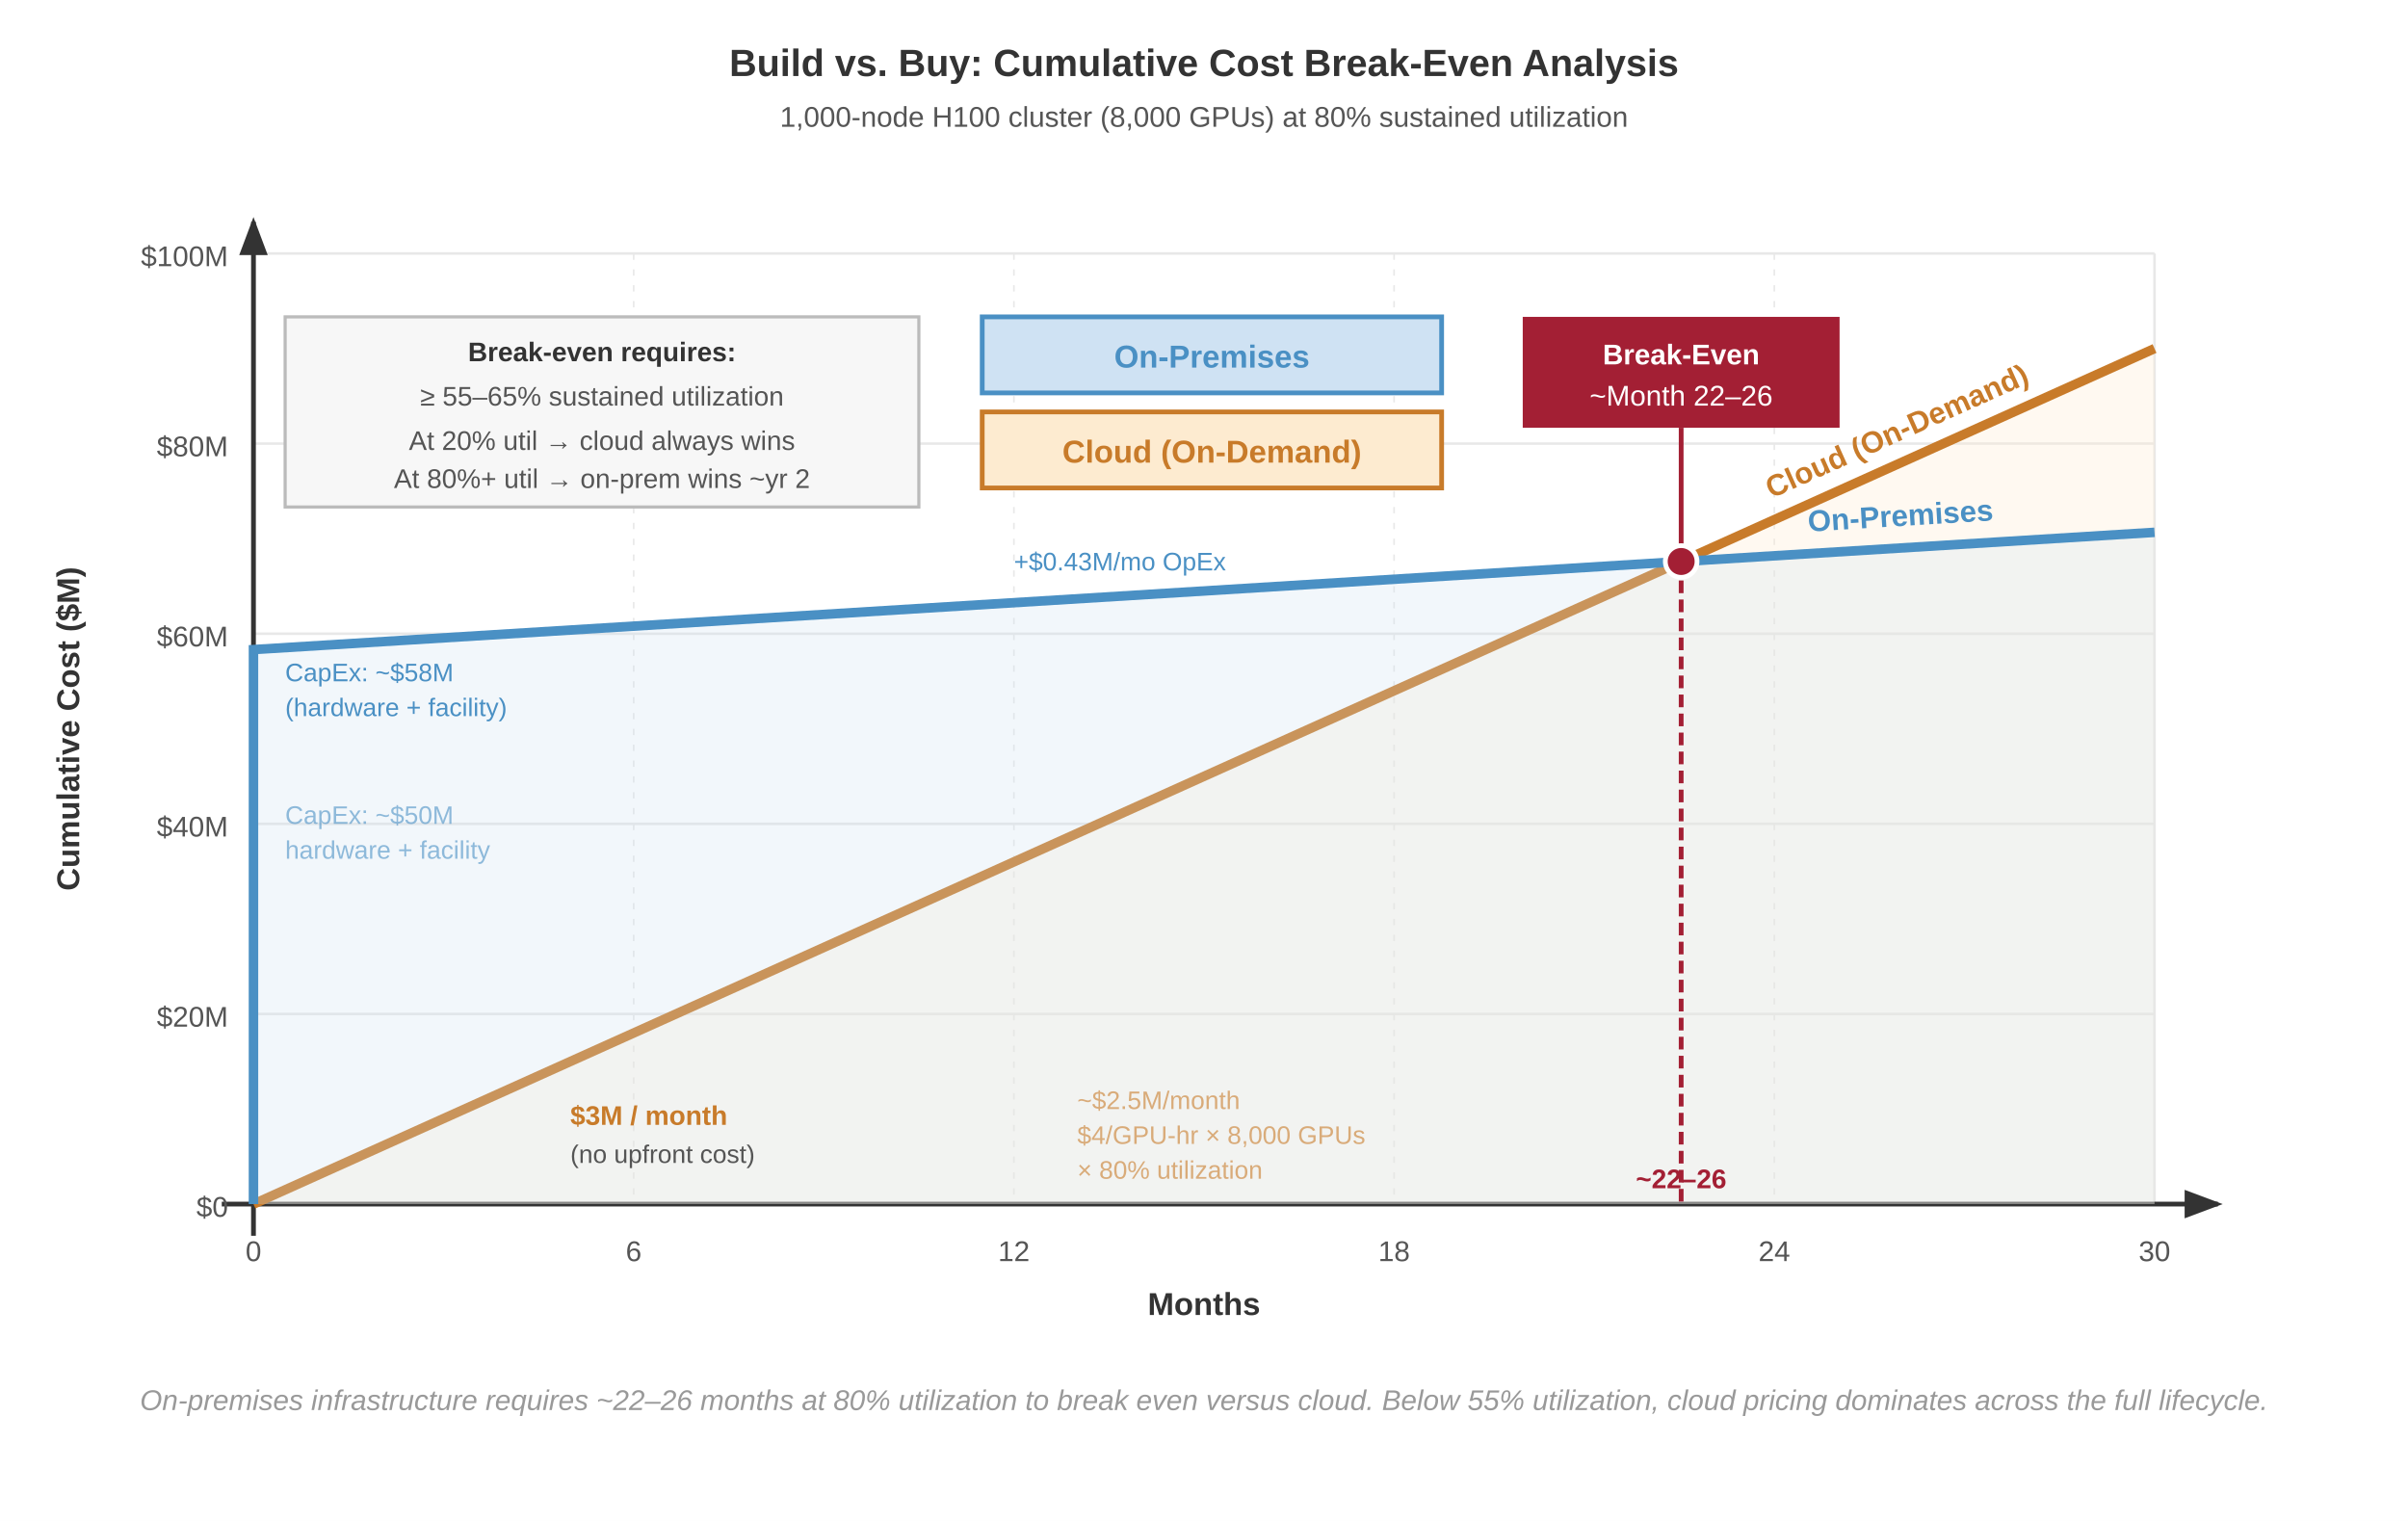
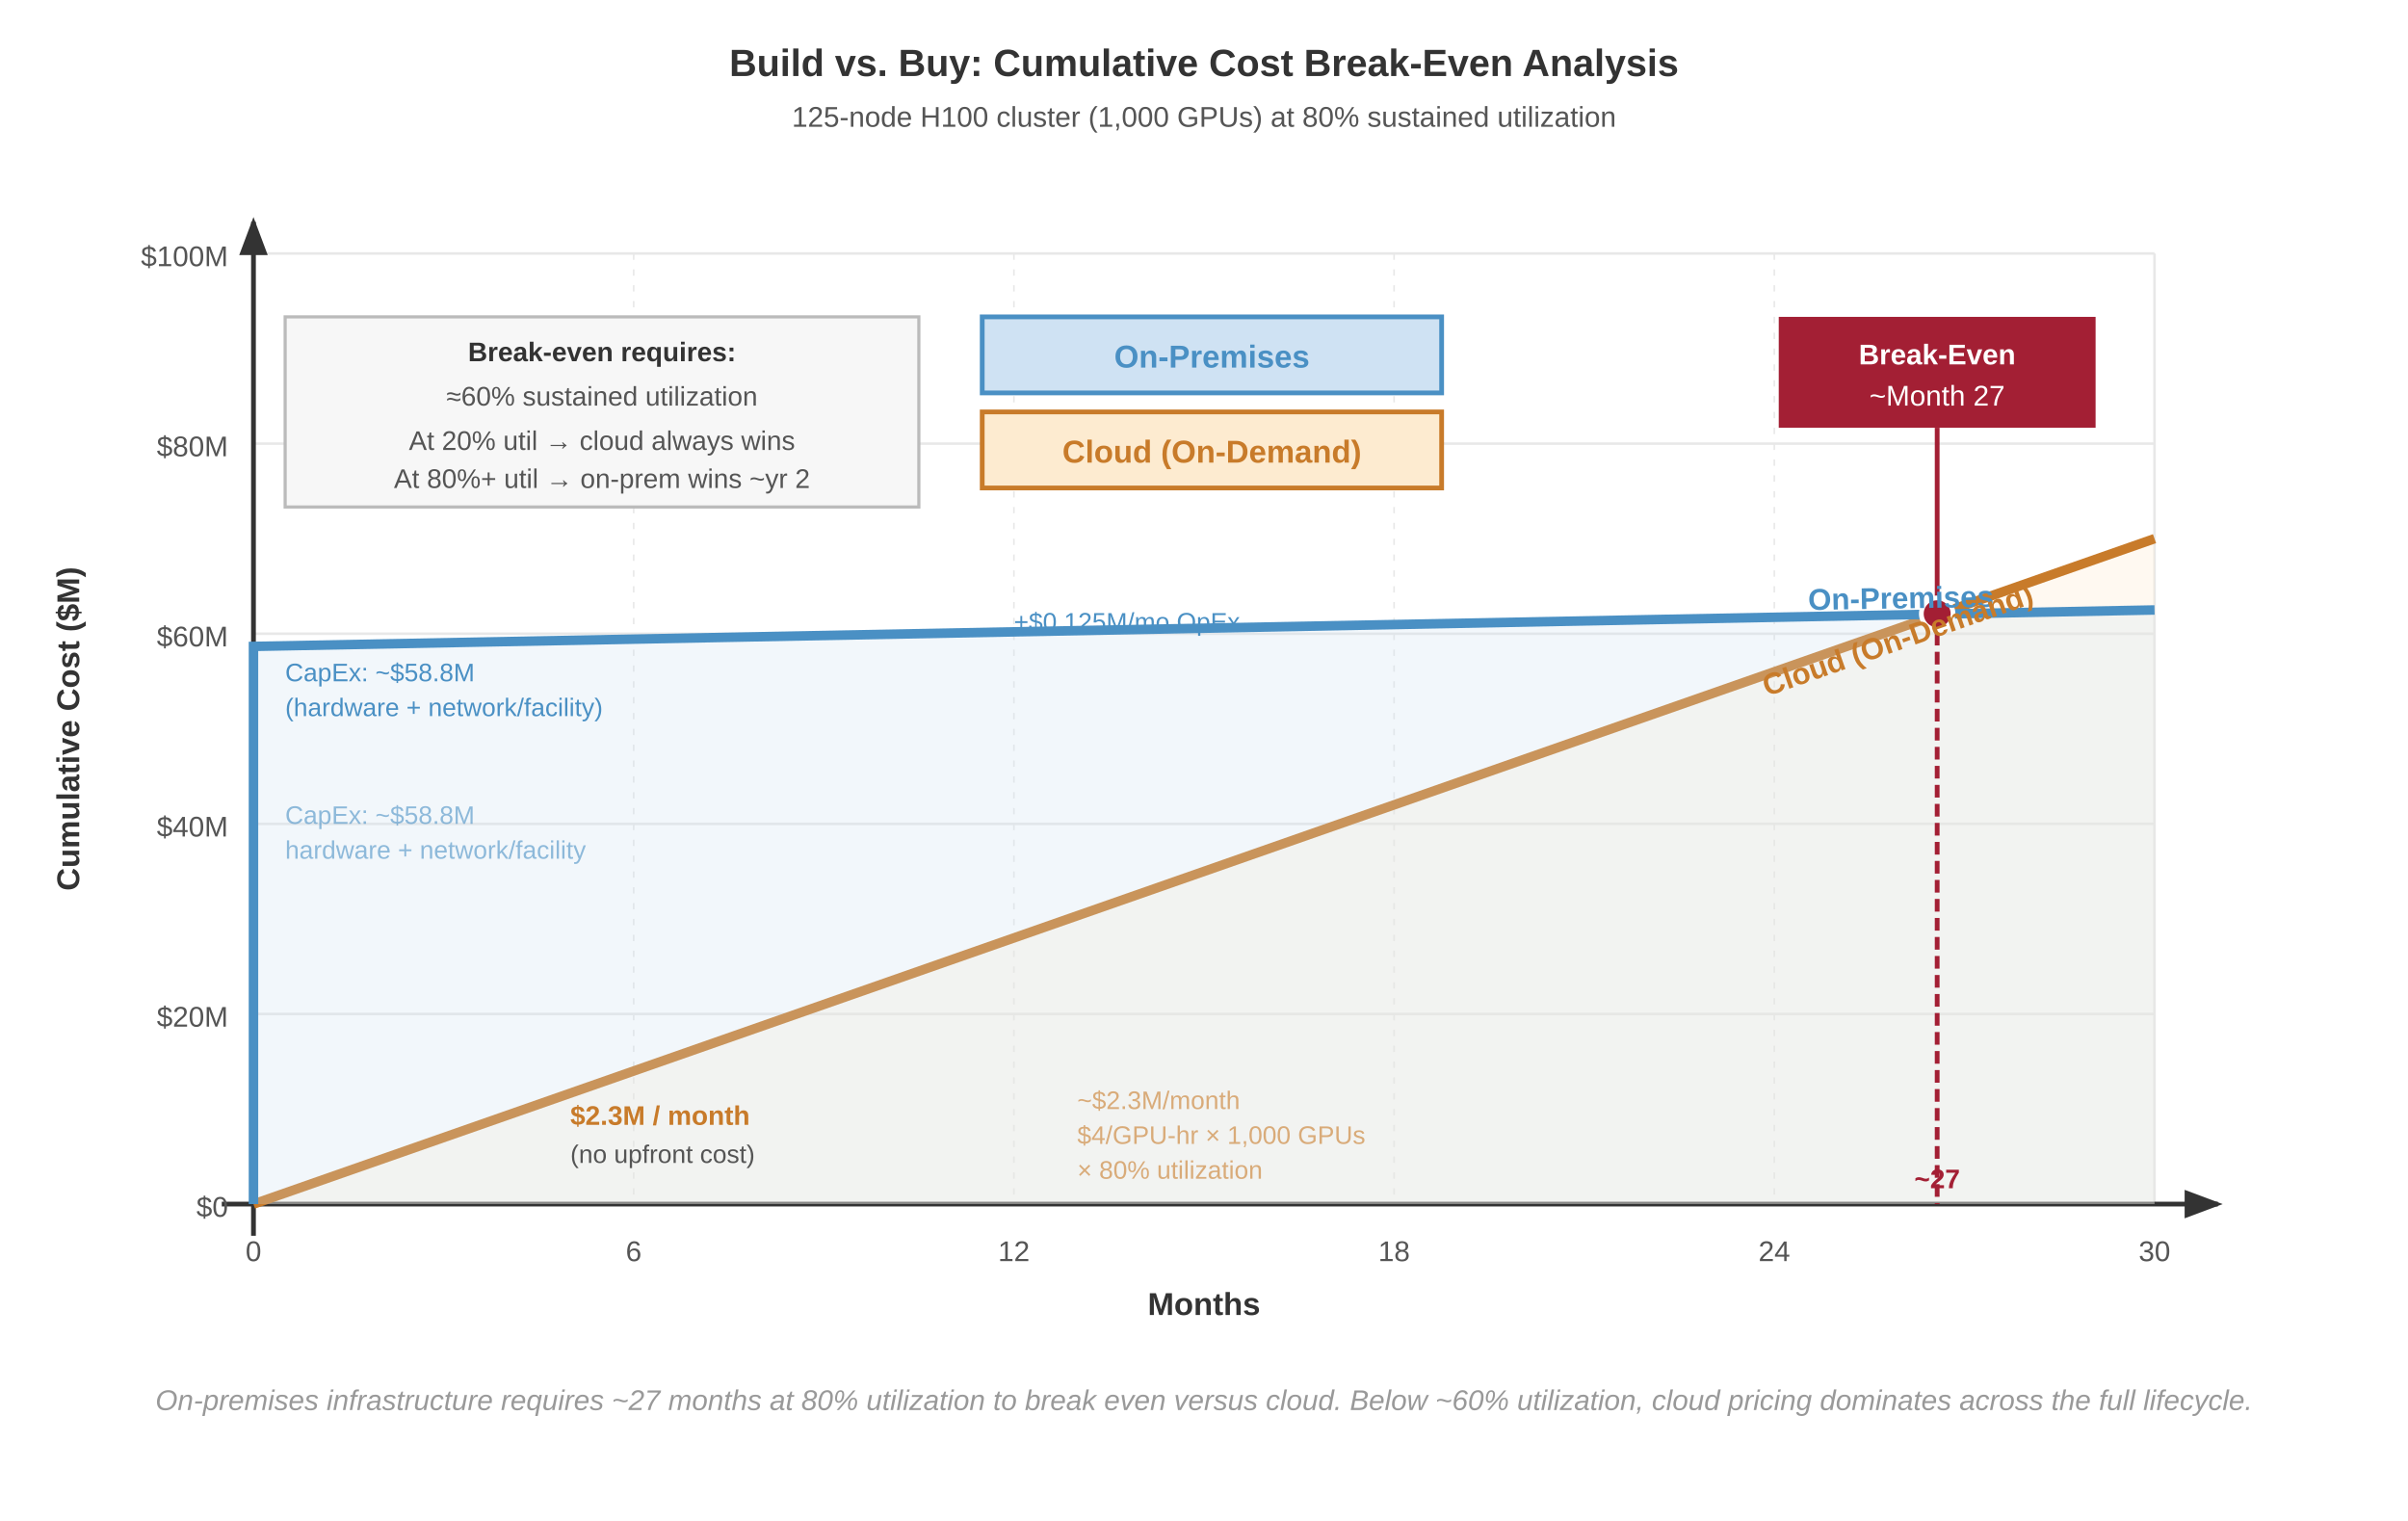
<svg xmlns="http://www.w3.org/2000/svg" font-family="Arial, Helvetica, sans-serif" viewBox="0 0 760 480">
  <rect width="760" height="480" fill="#fff" />
  <defs>
    <marker id="arrow" markerWidth="8" markerHeight="6" refX="7" refY="3" orient="auto">
      <path d="M0,0 L8,3 L0,6 Z" fill="#333" />
    </marker>
    <marker id="arrow-red" markerWidth="8" markerHeight="6" refX="7" refY="3" orient="auto">
      <path d="M0,0 L8,3 L0,6 Z" fill="#a31f34" />
    </marker>
  </defs>
  <text x="380" y="24" text-anchor="middle" font-size="12" font-weight="700" fill="#333">Build vs. Buy: Cumulative Cost Break-Even Analysis</text>
-   <text x="380" y="40" text-anchor="middle" font-size="9" fill="#555">1,000-node H100 cluster (8,000 GPUs) at 80% sustained utilization</text>
+   <text x="380" y="40" text-anchor="middle" font-size="9" fill="#555">125-node H100 cluster (1,000 GPUs) at 80% sustained utilization</text>
  <line x1="80" y1="380" x2="680" y2="380" stroke="#e8e8e8" stroke-width="0.8" />
  <line x1="80" y1="320" x2="680" y2="320" stroke="#e8e8e8" stroke-width="0.8" />
  <line x1="80" y1="260" x2="680" y2="260" stroke="#e8e8e8" stroke-width="0.8" />
  <line x1="80" y1="200" x2="680" y2="200" stroke="#e8e8e8" stroke-width="0.8" />
  <line x1="80" y1="140" x2="680" y2="140" stroke="#e8e8e8" stroke-width="0.8" />
  <line x1="80" y1="80" x2="680" y2="80" stroke="#e8e8e8" stroke-width="0.8" />
  <line x1="80" y1="80" x2="80" y2="380" stroke="#e8e8e8" stroke-width="0.8" />
  <line x1="200" y1="80" x2="200" y2="380" stroke="#e8e8e8" stroke-width="0.5" stroke-dasharray="2,3" />
  <line x1="320" y1="80" x2="320" y2="380" stroke="#e8e8e8" stroke-width="0.5" stroke-dasharray="2,3" />
  <line x1="440" y1="80" x2="440" y2="380" stroke="#e8e8e8" stroke-width="0.5" stroke-dasharray="2,3" />
  <line x1="560" y1="80" x2="560" y2="380" stroke="#e8e8e8" stroke-width="0.5" stroke-dasharray="2,3" />
  <line x1="680" y1="80" x2="680" y2="380" stroke="#e8e8e8" stroke-width="0.8" />
  <line x1="70" y1="380" x2="700" y2="380" stroke="#333" stroke-width="1.5" marker-end="url(#arrow)" />
  <line x1="80" y1="390" x2="80" y2="70" stroke="#333" stroke-width="1.5" marker-end="url(#arrow)" />
  <text x="80" y="398" text-anchor="middle" font-size="9" fill="#555">0</text>
  <text x="200" y="398" text-anchor="middle" font-size="9" fill="#555">6</text>
  <text x="320" y="398" text-anchor="middle" font-size="9" fill="#555">12</text>
  <text x="440" y="398" text-anchor="middle" font-size="9" fill="#555">18</text>
  <text x="560" y="398" text-anchor="middle" font-size="9" fill="#555">24</text>
  <text x="680" y="398" text-anchor="middle" font-size="9" fill="#555">30</text>
  <text x="380" y="415" text-anchor="middle" font-size="10" font-weight="700" fill="#333">Months</text>
  <text x="72" y="384" text-anchor="end" font-size="9" fill="#555">$0</text>
  <text x="72" y="324" text-anchor="end" font-size="9" fill="#555">$20M</text>
  <text x="72" y="264" text-anchor="end" font-size="9" fill="#555">$40M</text>
  <text x="72" y="204" text-anchor="end" font-size="9" fill="#555">$60M</text>
  <text x="72" y="144" text-anchor="end" font-size="9" fill="#555">$80M</text>
  <text x="72" y="84" text-anchor="end" font-size="9" fill="#555">$100M</text>
  <text x="25" y="230" text-anchor="middle" font-size="10" font-weight="700" fill="#333" transform="rotate(-90 25 230)">Cumulative Cost ($M)</text>
-   <polygon points="80,380 680,110 680,380" fill="#fdebd0" fill-opacity="0.3" />
-   <line x1="80" y1="380" x2="680" y2="110" stroke="#c87b2a" stroke-width="3" />
-   <polygon points="80,380 80,205 680,168 680,380" fill="#cfe2f3" fill-opacity="0.25" />
-   <polyline points="80,380 80,205 680,168" fill="none" stroke="#4a90c4" stroke-width="3" />
+   <polygon points="80,380 680,170 680,380" fill="#fdebd0" fill-opacity="0.3" />
+   <line x1="80" y1="380" x2="680" y2="170" stroke="#c87b2a" stroke-width="3" />
+   <polygon points="80,380 80,204 680,192.5 680,380" fill="#cfe2f3" fill-opacity="0.25" />
+   <polyline points="80,380 80,204 680,192.5" fill="none" stroke="#4a90c4" stroke-width="3" />
  <rect x="90" y="100" width="200" height="60" fill="#f7f7f7" stroke="#bbb" stroke-width="1" />
  <text x="190" y="114" text-anchor="middle" font-size="8.5" font-weight="700" fill="#333">Break-even requires:</text>
-   <text x="190" y="128" text-anchor="middle" font-size="8.5" fill="#555">≥ 55–65% sustained utilization</text>
+   <text x="190" y="128" text-anchor="middle" font-size="8.5" fill="#555">≈60% sustained utilization</text>
  <text x="190" y="142" text-anchor="middle" font-size="8.5" fill="#555">At 20% util → cloud always wins</text>
  <text x="190" y="154" text-anchor="middle" font-size="8.5" fill="#555">At 80%+ util → on-prem wins ~yr 2</text>
  <rect x="310" y="100" width="145" height="24" fill="#cfe2f3" stroke="#4a90c4" stroke-width="1.5" />
  <text x="382.5" y="116" text-anchor="middle" font-size="10" font-weight="700" fill="#4a90c4">On-Premises</text>
  <rect x="310" y="130" width="145" height="24" fill="#fdebd0" stroke="#c87b2a" stroke-width="1.5" />
  <text x="382.5" y="146" text-anchor="middle" font-size="10" font-weight="700" fill="#c87b2a">Cloud (On-Demand)</text>
-   <rect x="480.6" y="100" width="100" height="35" fill="#a31f34" />
-   <text x="530.6" y="115" text-anchor="middle" font-size="9" font-weight="700" fill="#fff">Break-Even</text>
-   <text x="530.6" y="128" text-anchor="middle" font-size="9" fill="#fff">~Month 22–26</text>
-   <line x1="530.6" y1="135" x2="530.6" y2="177.2" stroke="#a31f34" stroke-width="1.5" />
-   <circle cx="530.6" cy="177.2" r="5" fill="#a31f34" stroke="#fff" stroke-width="1.5" />
-   <line x1="530.6" y1="177.2" x2="530.6" y2="380" stroke="#a31f34" stroke-width="1.5" stroke-dasharray="4,2" />
-   <text x="530.6" y="375" text-anchor="middle" font-size="8.5" font-weight="700" fill="#a31f34">~22–26</text>
-   <text x="600" y="166" text-anchor="middle" font-size="9.5" font-weight="700" fill="#4a90c4" transform="rotate(-3.5 600 166)">On-Premises</text>
-   <text x="320" y="180" font-size="8" fill="#4a90c4">+$0.43M/mo OpEx</text>
-   <text x="600" y="139" text-anchor="middle" font-size="9.5" font-weight="700" fill="#c87b2a" transform="rotate(-24.2 600 139)">Cloud (On-Demand)</text>
-   <text x="180" y="355" font-size="8.5" font-weight="700" fill="#c87b2a">$3M / month</text>
+   <rect x="561.4" y="100" width="100" height="35" fill="#a31f34" />
+   <text x="611.4" y="115" text-anchor="middle" font-size="9" font-weight="700" fill="#fff">Break-Even</text>
+   <text x="611.4" y="128" text-anchor="middle" font-size="9" fill="#fff">~Month 27</text>
+   <line x1="611.4" y1="135" x2="611.4" y2="193.7" stroke="#a31f34" stroke-width="1.5" />
+   <circle cx="611.4" cy="193.7" r="5" fill="#a31f34" stroke="#fff" stroke-width="1.5" />
+   <line x1="611.4" y1="193.7" x2="611.4" y2="380" stroke="#a31f34" stroke-width="1.5" stroke-dasharray="4,2" />
+   <text x="611.4" y="375" text-anchor="middle" font-size="8.5" font-weight="700" fill="#a31f34">~27</text>
+   <text x="600" y="192" text-anchor="middle" font-size="9.5" font-weight="700" fill="#4a90c4" transform="rotate(-1 600 192)">On-Premises</text>
+   <text x="320" y="199" font-size="8" fill="#4a90c4">+$0.125M/mo OpEx</text>
+   <text x="600" y="205" text-anchor="middle" font-size="9.5" font-weight="700" fill="#c87b2a" transform="rotate(-19.3 600 205)">Cloud (On-Demand)</text>
+   <text x="180" y="355" font-size="8.5" font-weight="700" fill="#c87b2a">$2.3M / month</text>
  <text x="180" y="367" font-size="8" fill="#555">(no upfront cost)</text>
-   <text x="340" y="350" font-size="8" fill="#c87b2a" opacity="0.6">~$2.5M/month</text>
-   <text x="340" y="361" font-size="8" fill="#c87b2a" opacity="0.6">$4/GPU-hr × 8,000 GPUs</text>
+   <text x="340" y="350" font-size="8" fill="#c87b2a" opacity="0.6">~$2.3M/month</text>
+   <text x="340" y="361" font-size="8" fill="#c87b2a" opacity="0.6">$4/GPU-hr × 1,000 GPUs</text>
  <text x="340" y="372" font-size="8" fill="#c87b2a" opacity="0.6">× 80% utilization</text>
-   <text x="90" y="215" font-size="8" fill="#4a90c4">CapEx: ~$58M</text>
-   <text x="90" y="226" font-size="8" fill="#4a90c4">(hardware + facility)</text>
-   <text x="90" y="260" font-size="8" fill="#4a90c4" opacity="0.6">CapEx: ~$50M</text>
-   <text x="90" y="271" font-size="8" fill="#4a90c4" opacity="0.6">hardware + facility</text>
-   <text x="380" y="445" text-anchor="middle" font-size="9" fill="#999" font-style="italic">On-premises infrastructure requires ~22–26 months at 80% utilization to break even versus cloud. Below 55% utilization, cloud pricing dominates across the full lifecycle.</text>
+   <text x="90" y="215" font-size="8" fill="#4a90c4">CapEx: ~$58.8M</text>
+   <text x="90" y="226" font-size="8" fill="#4a90c4">(hardware + network/facility)</text>
+   <text x="90" y="260" font-size="8" fill="#4a90c4" opacity="0.6">CapEx: ~$58.8M</text>
+   <text x="90" y="271" font-size="8" fill="#4a90c4" opacity="0.6">hardware + network/facility</text>
+   <text x="380" y="445" text-anchor="middle" font-size="9" fill="#999" font-style="italic">On-premises infrastructure requires ~27 months at 80% utilization to break even versus cloud. Below ~60% utilization, cloud pricing dominates across the full lifecycle.</text>
</svg>
